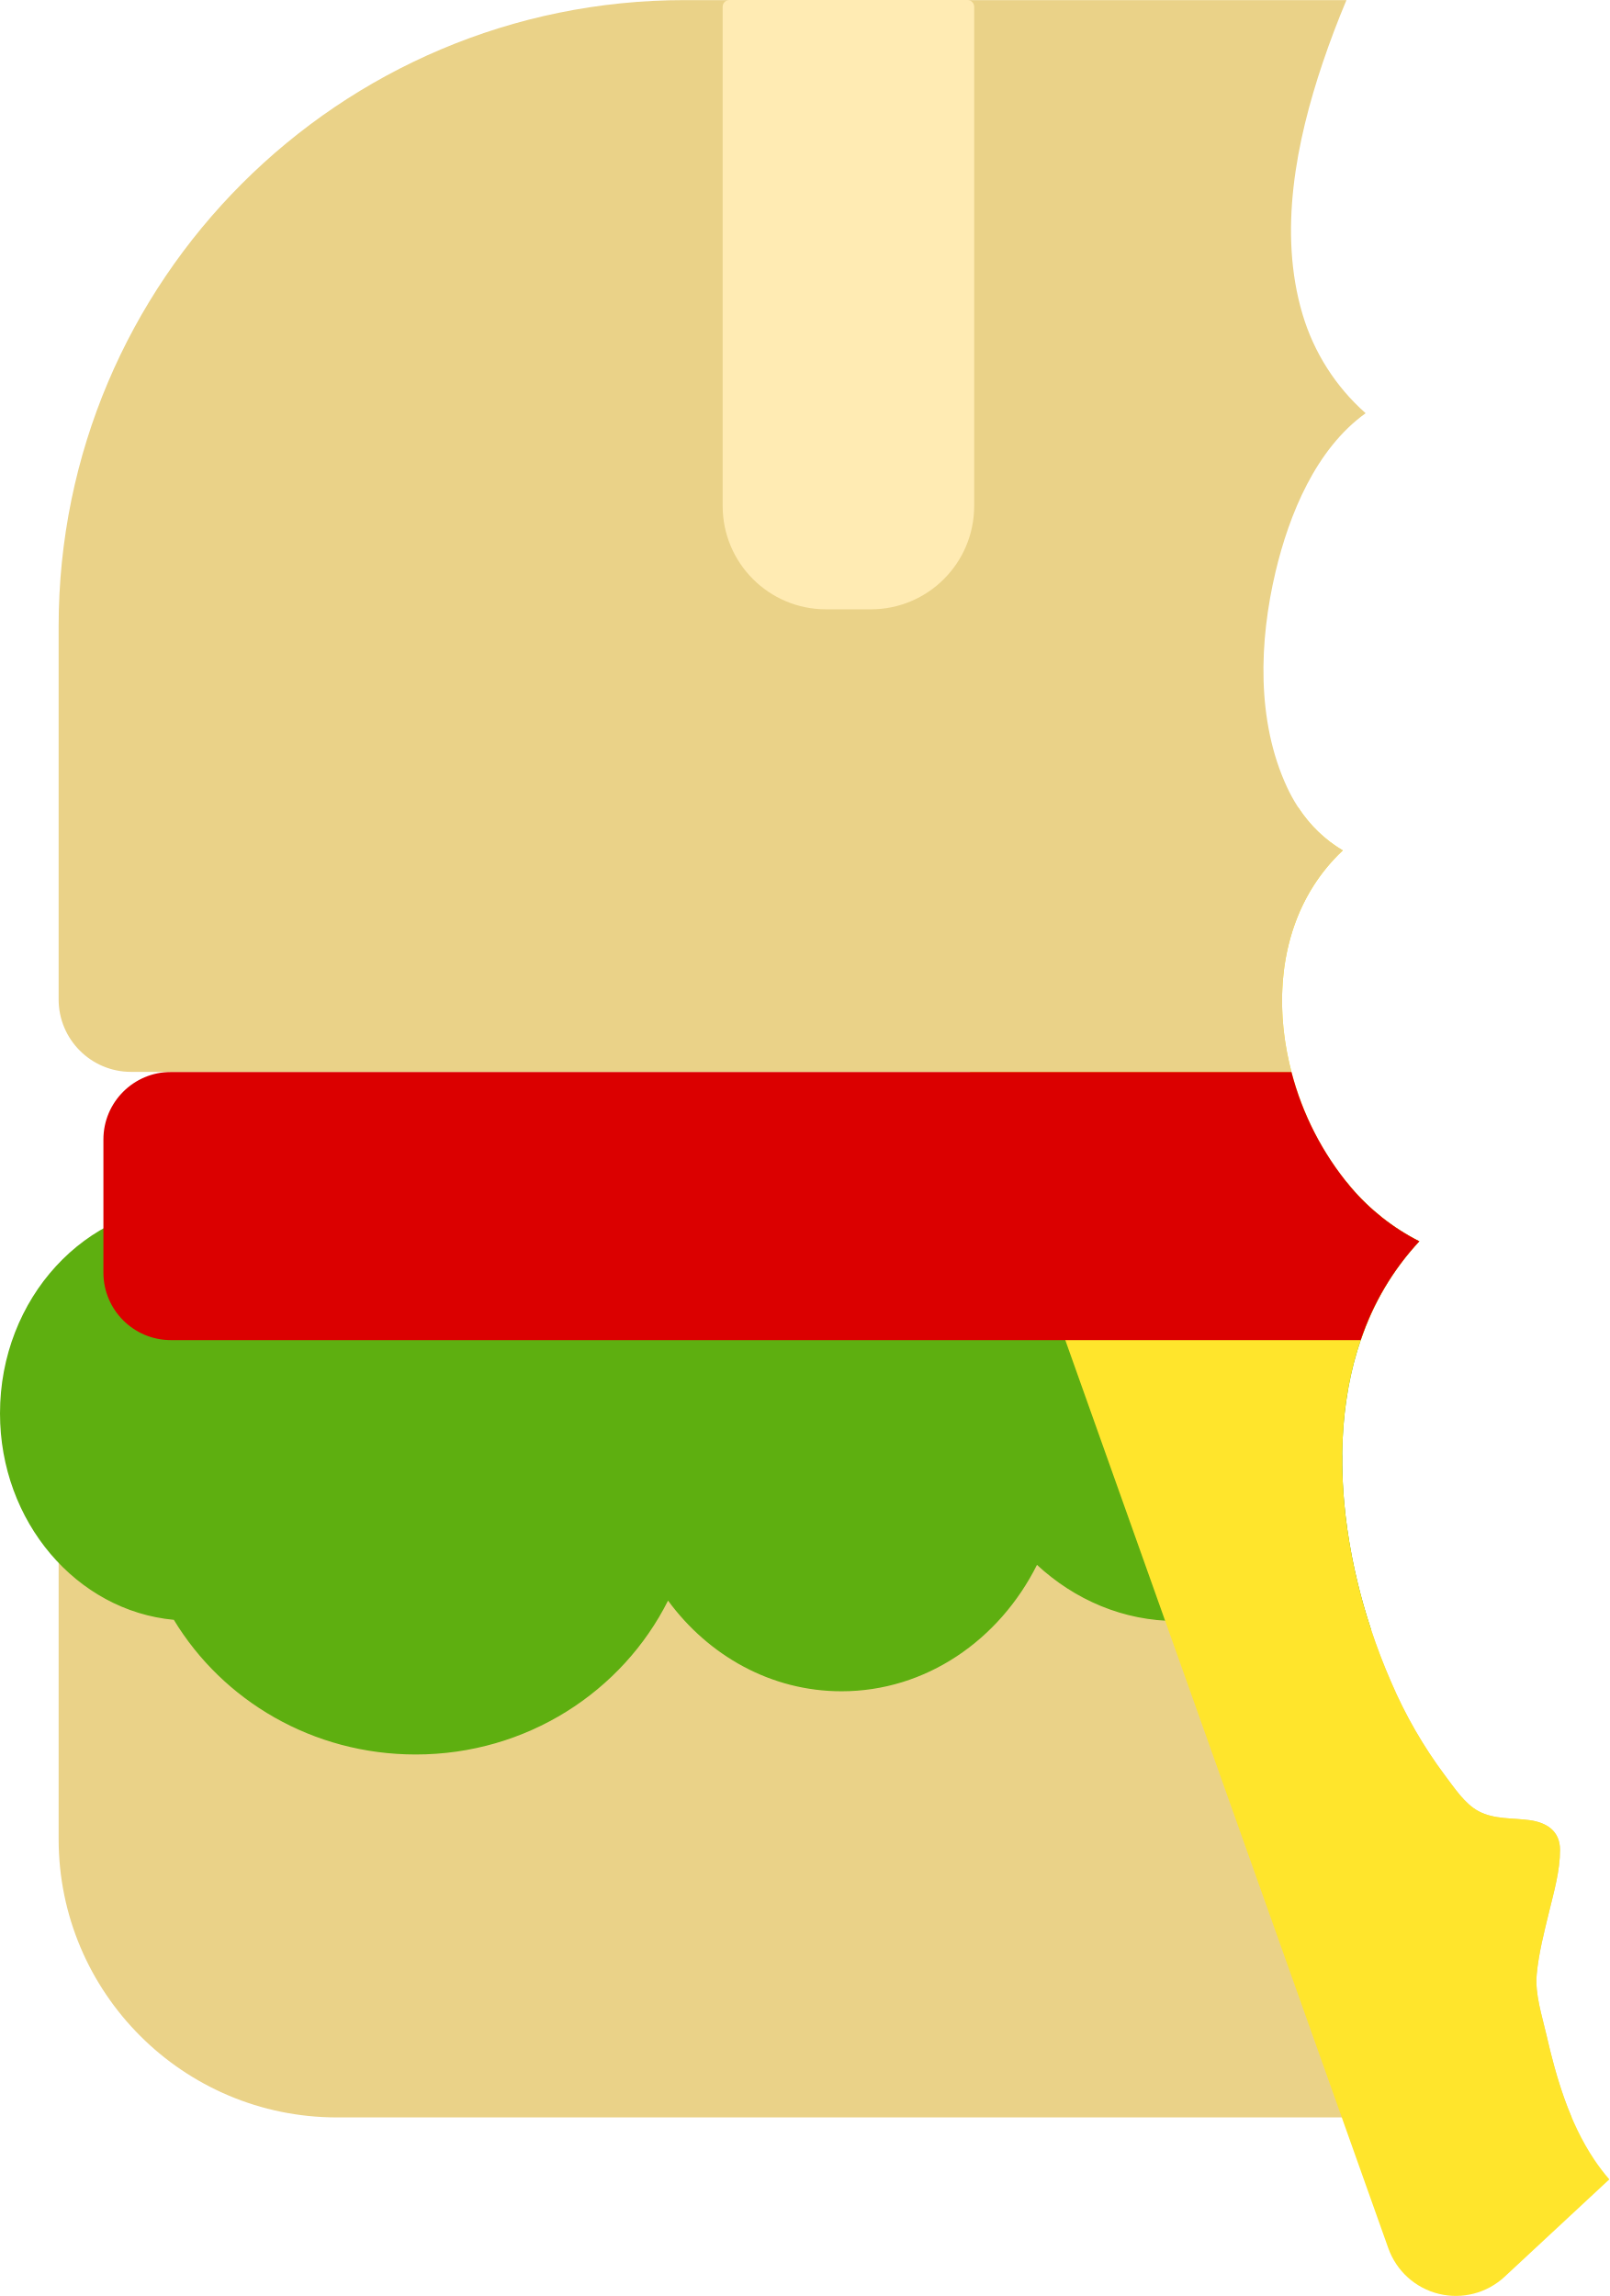
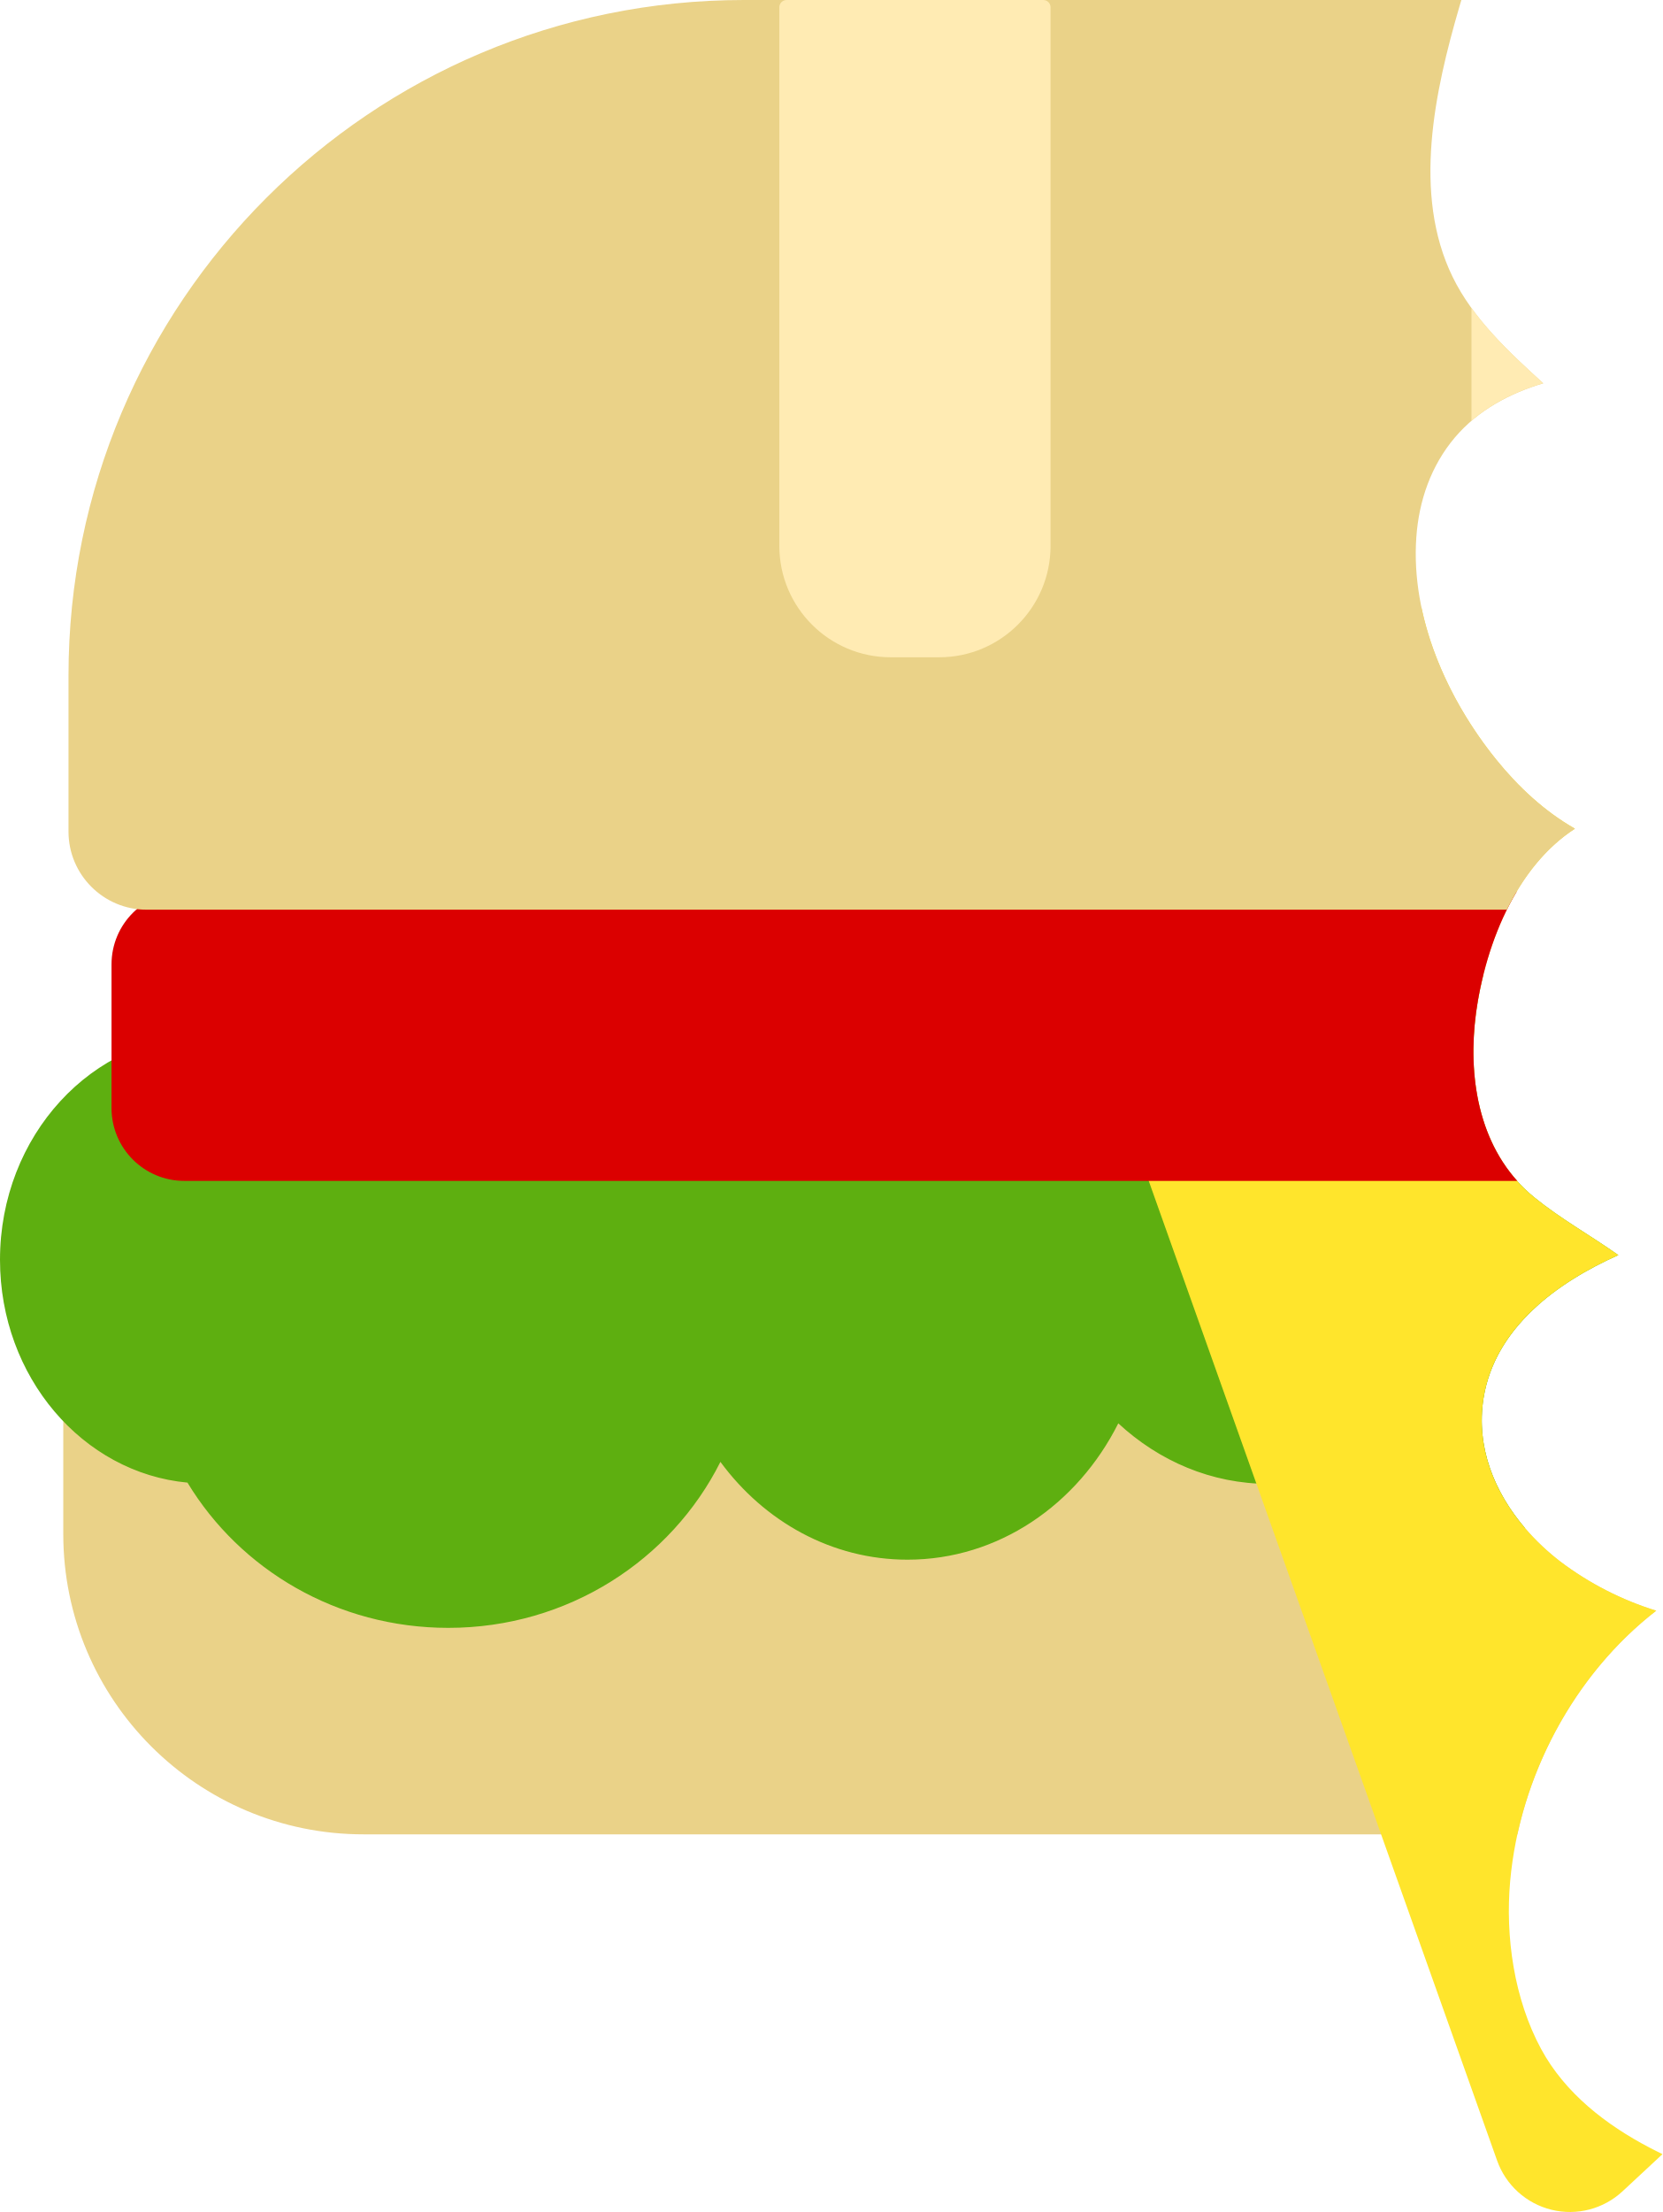
- <svg xmlns="http://www.w3.org/2000/svg" viewBox="0 0 682.09 973.15">
+ <svg xmlns="http://www.w3.org/2000/svg" viewBox="0 0 653.39 869.14">
  <defs>
    <style>.cls-1{fill:#ead288;}.cls-2{fill:#5eaf10;}.cls-3{fill:#ffe52c;}.cls-4{fill:#db0000;}.cls-5{fill:#ffebb3;}</style>
  </defs>
  <g id="Layer_2" data-name="Layer 2">
    <g id="Layer_1-2" data-name="Layer 1">
-       <path class="cls-1" d="M655.44,862.52c-1.87-8.2-4.92-17.25-4.13-25.69.84-9,3.13-17.78,5.25-26.53,2.07-8.54,4.65-17.4,4.63-26.26,0-7.88-5.55-11.57-12.89-12.57s-14.89-.26-21.56-3.76c-5.91-3.1-10.3-9.91-14.26-15.12a192.83,192.83,0,0,1-22.91-39.75c-12.5-28.6-21-62.82-20.7-96.06H26.52a1.68,1.68,0,0,0-1.67,1.68v161a118,118,0,0,0,118,118H666.15C661.38,886.23,658.13,874.31,655.44,862.52Z" />
-       <path class="cls-2" d="M601.57,526.12a93.31,93.31,0,0,1-29.11-23c-.62-.72-1.23-1.46-1.83-2.21A116.63,116.63,0,0,0,562.16,514c-16.48-17.3-38.75-27.78-63.46-27.78-34.18,0-63.92,20.3-79.64,50.41-16.62-16.14-38.44-25.79-62.39-25.79-34.93,0-65.45,20.63-81.62,51.41a119.86,119.86,0,0,0-98.85-51.41,118.5,118.5,0,0,0-53.7,12.65,74.24,74.24,0,0,0-41.65-12.65C36.31,510.87,0,550.3,0,599.05,0,645,32.49,682.74,73.68,686.56c20.75,34.28,58.89,57.07,102.52,57.07,47,0,87.56-26.62,106.94-65.22,17.24,23.46,43.78,38.43,73.53,38.43,35.7,0,66.82-21.62,82.84-53.57,16,14.81,36.61,23.79,59.19,23.79,23.49,0,45-9.65,61.17-25.62A112.56,112.56,0,0,0,581.19,691C563.11,636.4,561.09,569.39,601.57,526.12Z" />
-       <path class="cls-3" d="M675.69,915.32c-10.55-15.8-16.06-34.45-20.25-52.8-1.87-8.2-4.92-17.25-4.13-25.69.84-9,3.13-17.78,5.25-26.53,2.07-8.54,4.65-17.4,4.63-26.26,0-7.88-5.55-11.57-12.89-12.57s-14.89-.26-21.56-3.76c-5.91-3.1-10.3-9.91-14.26-15.12a192.83,192.83,0,0,1-22.91-39.75c-25.09-57.4-34.1-137.45,12-186.72a93.31,93.31,0,0,1-29.11-23c-33.11-38.86-42.77-105.56-3.34-142.66a57.47,57.47,0,0,1-18.78-18.06L413.05,333.3a30.38,30.38,0,0,0-30.62,40.49l206,579.15A30.37,30.37,0,0,0,637.7,965l44.39-41.28A87.62,87.62,0,0,1,675.69,915.32Z" />
-       <path class="cls-4" d="M601.57,526.12a93.31,93.31,0,0,1-29.11-23,124.72,124.72,0,0,1-25.1-48.77H72.46a28.62,28.62,0,0,0-28.63,28.62v56.49A28.62,28.62,0,0,0,72.46,568H576.71A115.15,115.15,0,0,1,601.57,526.12Z" />
-       <path class="cls-1" d="M569.12,360.42c-10.47-6.15-18.44-15.57-23.65-26.81-13-28-11.83-61.82-4.85-91.25,5.75-24.27,17.06-52.07,38.18-67.22a90.35,90.35,0,0,1-26.76-42c-10.33-34.77-2.69-73.19,8.63-106.71q4.51-13.33,10-26.39H290.33C143.71,0,24.85,118.86,24.85,265.49V423.6a30.71,30.71,0,0,0,30.71,30.71h491.8C538.62,421,543.54,384.49,569.12,360.42Z" />
+       <path class="cls-1" d="M650.93,632.88a122.72,122.72,0,0,1-37.73-19.34c-19.68-15.17-34.28-38.56-30.14-64.19,2.41-14.91,10.62-27,21.48-36.58h-578a1.68,1.68,0,0,0-1.67,1.68v88.3a118,118,0,0,0,118,118H596.38C603.86,686.51,623.28,654.3,650.93,632.88Z" />
+       <path class="cls-2" d="M583.06,549.35c4.46-27.6,28.76-45.36,53-56.19-10.93-7.73-22.69-14.26-33.07-22.71-22.83-18.6-26.94-49.74-22.17-77.25.58-3.36,1.3-6.77,2.15-10.2a107.72,107.72,0,0,0-20.85,27c-16.48-17.3-38.75-27.79-63.46-27.79-34.18,0-63.92,20.3-79.64,50.42-16.62-16.14-38.44-25.79-62.39-25.79-34.93,0-65.45,20.63-81.62,51.41a119.84,119.84,0,0,0-98.85-51.41,118.62,118.62,0,0,0-53.7,12.64,74.31,74.31,0,0,0-41.65-12.64C36.31,406.86,0,446.29,0,495,0,541,32.49,578.73,73.68,582.55c20.75,34.27,58.89,57.07,102.52,57.07,47,0,87.56-26.62,106.94-65.22,17.24,23.46,43.78,38.43,73.53,38.43,35.7,0,66.82-21.63,82.84-53.57,16,14.81,36.61,23.79,59.19,23.79,23.49,0,45-9.65,61.17-25.62,9.87,19.36,23.58,34.46,39.59,43.11C587.33,586.39,580,568.49,583.06,549.35Z" />
+       <path class="cls-3" d="M648.37,843.88c-17.19-9-33.28-21.42-42.67-38.77C595.07,785.47,591.55,761,593.54,739c3.69-40.76,24.85-80.92,57.39-106.13a122.72,122.72,0,0,1-37.73-19.34c-19.68-15.17-34.28-38.56-30.14-64.19,4.46-27.6,28.76-45.36,53-56.19-10.93-7.73-22.69-14.26-33.07-22.71-22.83-18.6-26.94-49.74-22.17-77.25,4.34-25.09,16-53.23,38.14-67.59-12-6.82-22.34-16.52-30.93-27.14-13.65-16.88-24.75-37.75-29.35-59.57l-145.67-9.61a30.38,30.38,0,0,0-30.62,40.49l206,579.15A30.37,30.37,0,0,0,637.7,861l15.69-14.59C651.71,845.58,650,844.75,648.37,843.88Z" />
+       <path class="cls-4" d="M580.86,393.2c2.48-14.35,7.38-29.7,15.25-42.9H72.46a28.62,28.62,0,0,0-28.63,28.62v56.49A28.62,28.62,0,0,0,72.46,464H596.32C579.43,445.19,576.61,417.75,580.86,393.2Z" />
+       <path class="cls-1" d="M619,325.61c-12-6.82-22.34-16.52-30.93-27.14-19.37-24-33.62-55.93-31.43-87.3,1-14.4,5.78-28.2,15.17-39.29,9-10.63,21.51-17.34,34.72-21.27C593,138.3,578.94,125.26,570.91,108.8c-15.92-32.61-7-73.07,2.68-106.24.25-.85.5-1.7.76-2.56h-282C145.78,0,26.92,118.86,26.92,265.49v61.24a30.71,30.71,0,0,0,30.71,30.71h534.6C598.55,344.64,607.32,333.2,619,325.61Z" />
      <path class="cls-5" d="M350.14,0h19a43.8,43.8,0,0,1,43.8,43.8V255.39a2.87,2.87,0,0,1-2.87,2.87H309.21a2.87,2.87,0,0,1-2.87-2.87V43.8A43.8,43.8,0,0,1,350.14,0Z" transform="translate(719.23 258.26) rotate(180)" />
+       <path class="cls-5" d="M578.32,121v44.32c8.1-7,17.94-11.69,28.21-14.75C596.51,141.51,586.24,132,578.32,121Z" />
    </g>
  </g>
</svg>
